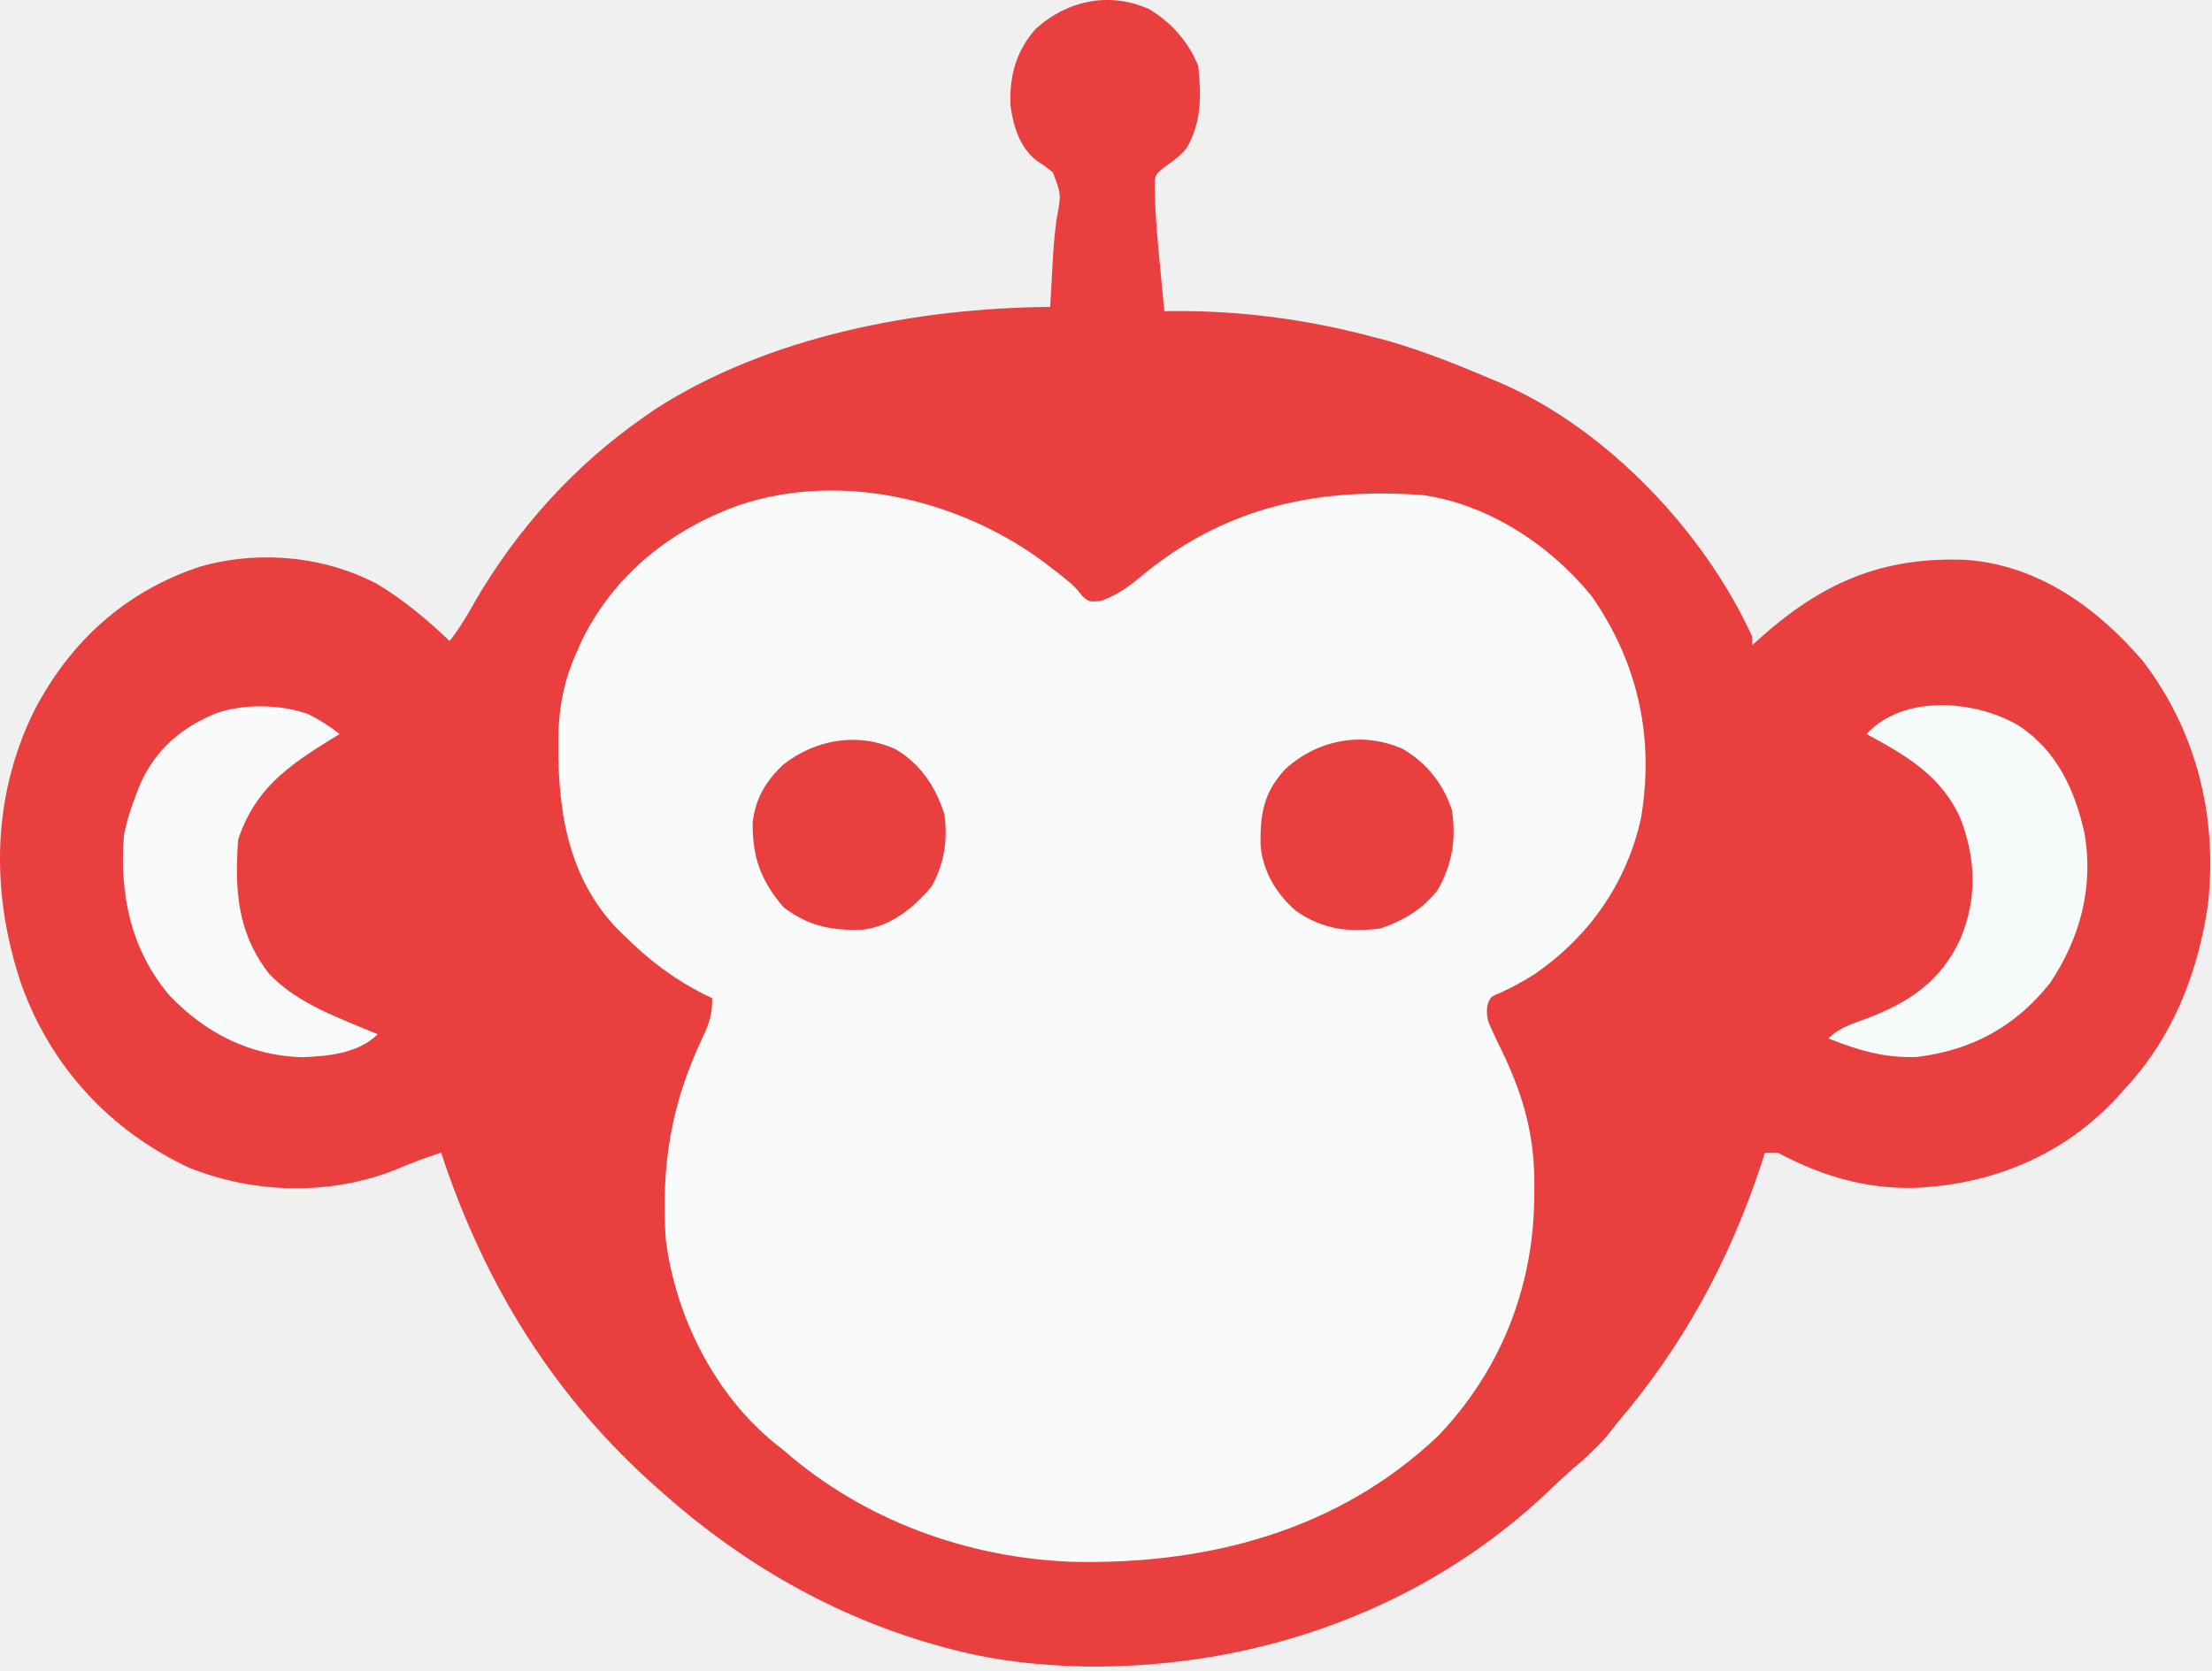
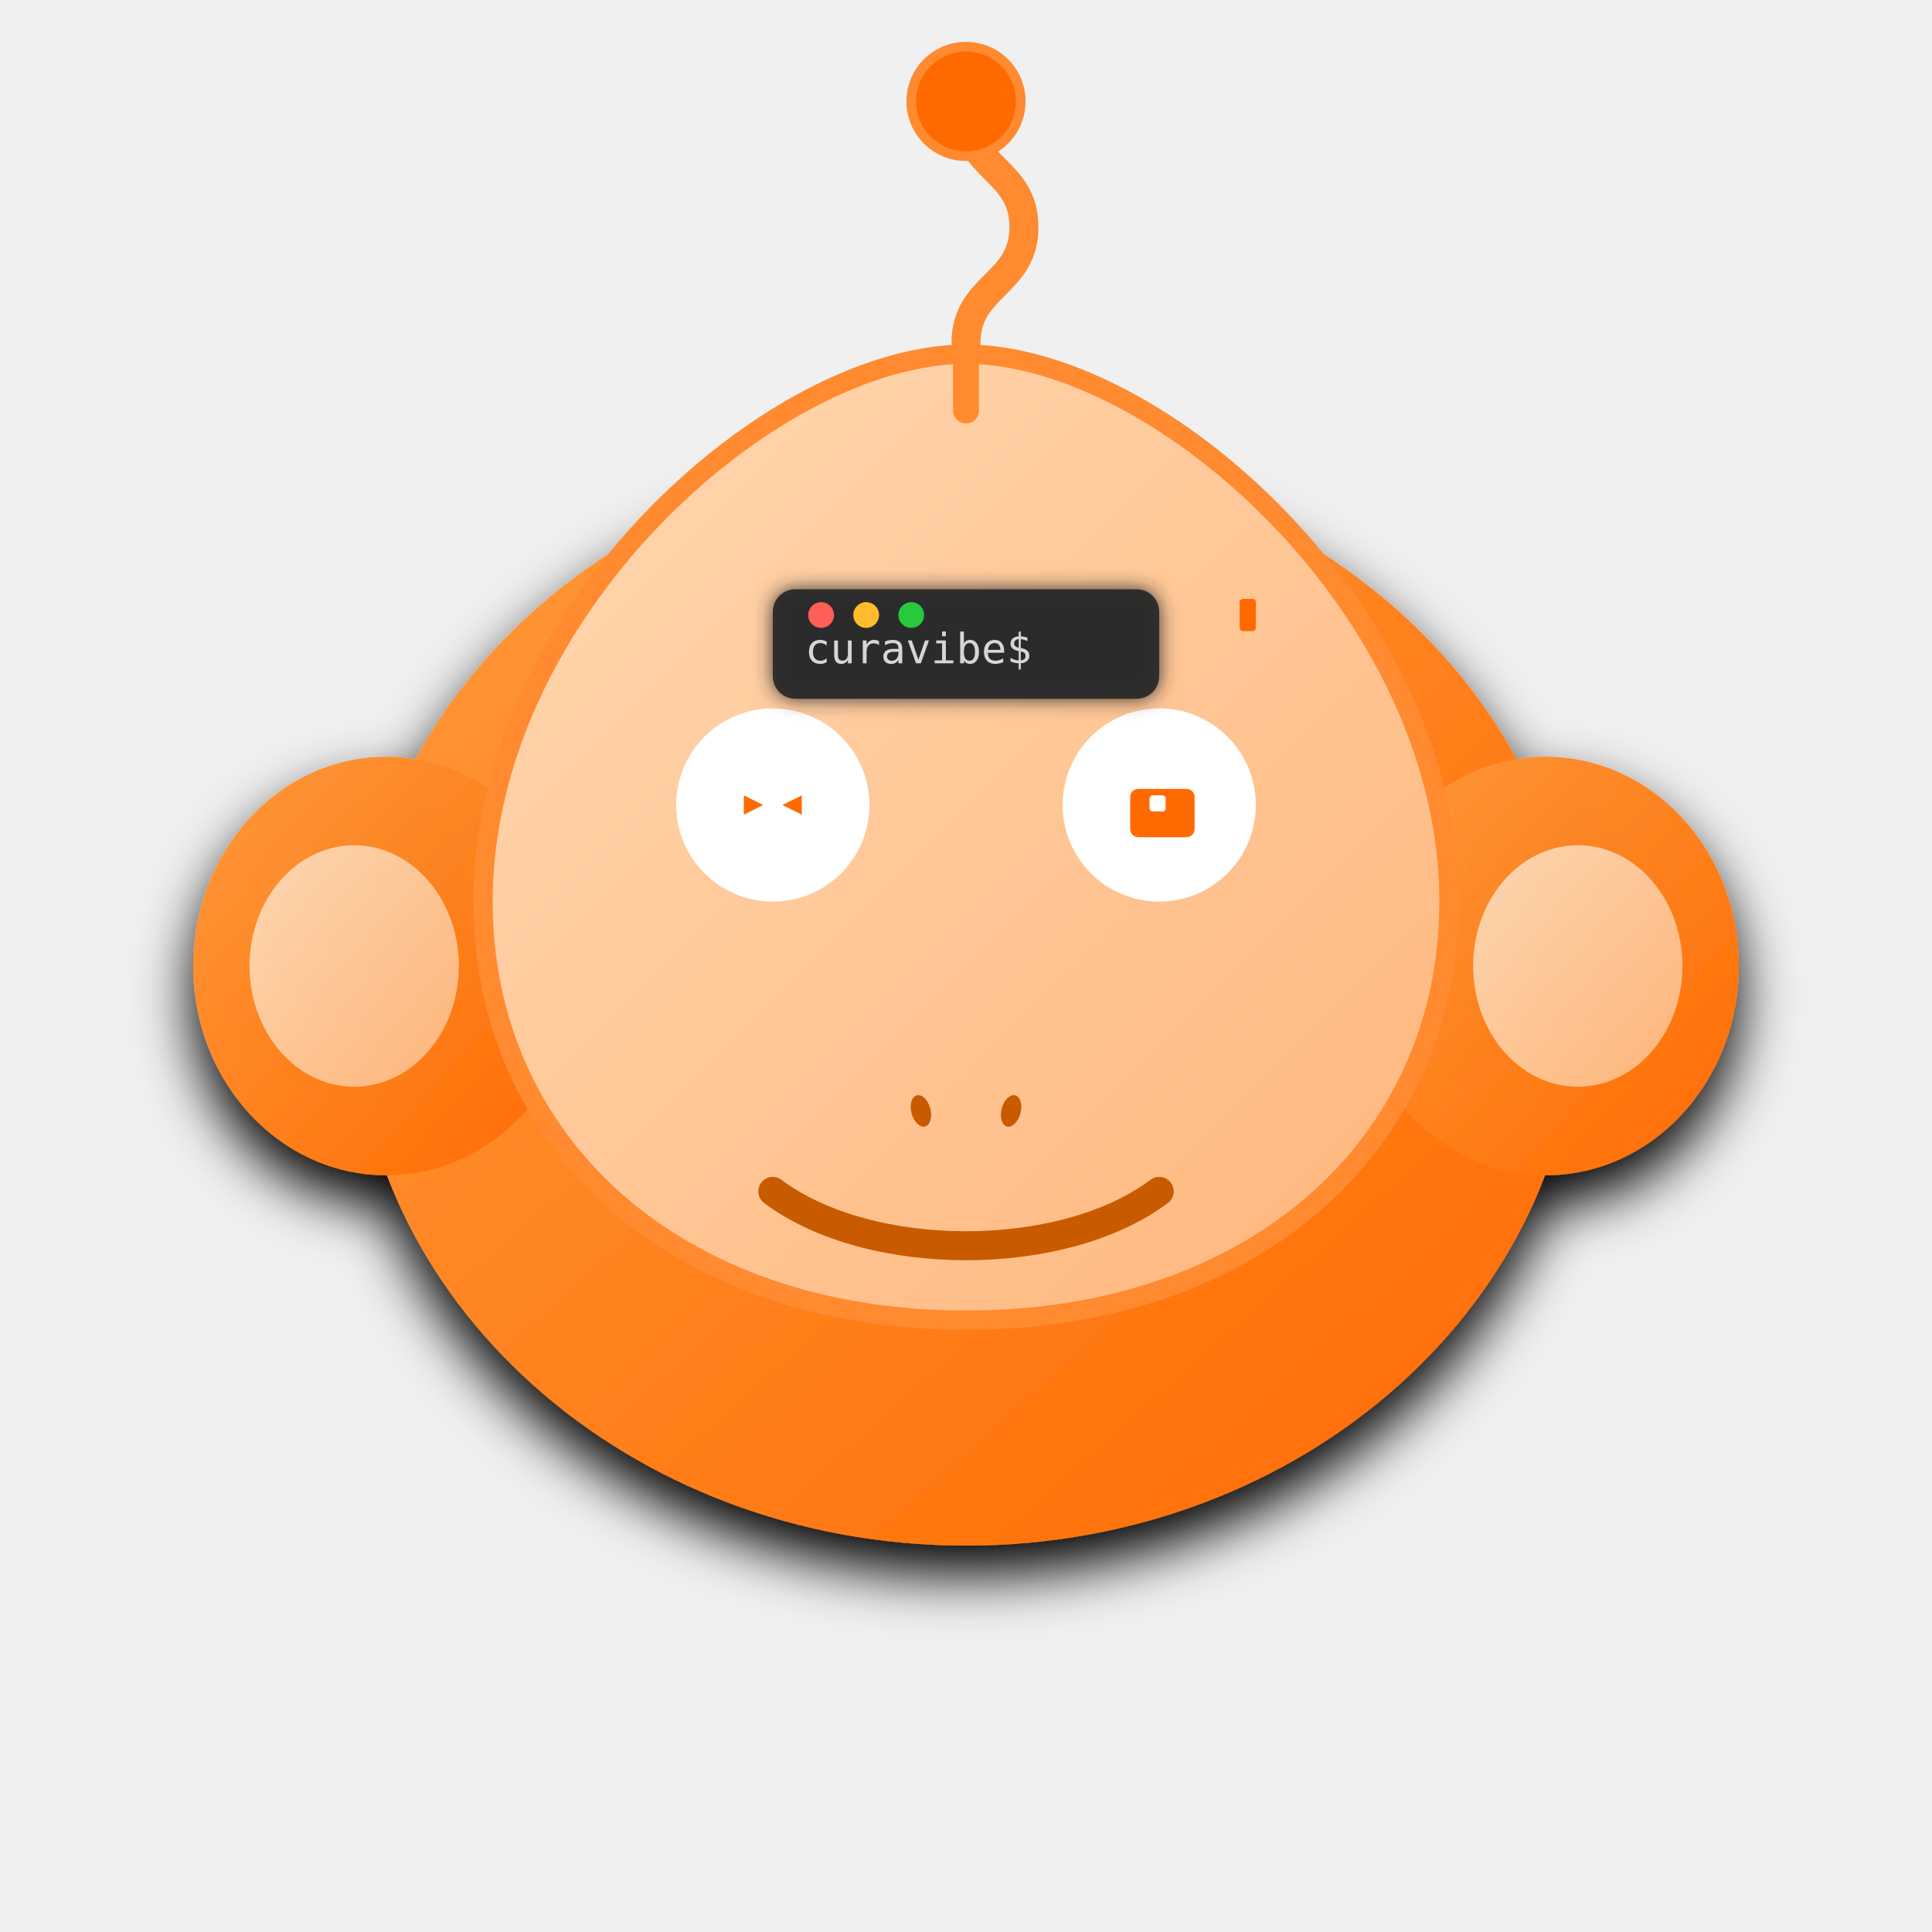
- <svg xmlns="http://www.w3.org/2000/svg" width="523" height="395" viewBox="0 0 523 395" fill="none">
-   <path d="M271.674 2.152C276.852 5.183 281.087 9.999 283.299 15.589C284.076 22.422 284.082 28.915 280.588 34.972C279.22 36.689 277.852 37.726 276.049 38.964C273.145 41.2 273.145 41.2 272.995 43.625C273.03 44.814 273.03 44.814 273.065 46.027C273.09 46.917 273.114 47.807 273.14 48.724C273.409 53.567 273.822 58.388 274.299 63.214C274.442 64.721 274.442 64.721 274.588 66.257C274.821 68.702 275.058 71.146 275.299 73.589C276.208 73.576 276.208 73.576 277.135 73.563C293.154 73.434 308.828 75.484 324.299 79.589C325.575 79.926 326.851 80.262 328.166 80.609C336.408 82.994 344.281 86.109 352.174 89.464C353.125 89.863 354.076 90.261 355.056 90.672C380.053 101.59 403.021 125.833 414.299 150.589C414.299 151.249 414.299 151.909 414.299 152.589C414.761 152.165 415.222 151.741 415.698 151.304C430.669 137.842 444.818 131.591 464.998 132.41C482.082 133.741 495.797 143.716 506.623 156.289C519.379 172.932 524.371 193.272 522.031 213.959C519.652 230.282 513.658 245.431 502.299 257.589C501.6 258.367 500.902 259.144 500.182 259.945C487.541 273.373 470.835 280.196 452.541 280.923C440.805 281.159 430.64 278.052 420.299 272.589C419.309 272.589 418.319 272.589 417.299 272.589C416.982 273.573 416.665 274.557 416.338 275.57C408.744 298.437 397.91 318.262 382.299 336.589C381.444 337.672 380.59 338.756 379.737 339.839C377.206 342.694 374.539 345.098 371.631 347.558C369.962 349.012 368.339 350.519 366.748 352.058C337.21 380.493 297.295 394.617 256.681 394.113C245.258 393.88 234.321 392.667 223.299 389.589C222.158 389.276 222.158 389.276 220.993 388.956C197.224 382.208 175.798 369.902 157.299 353.589C156.812 353.163 156.326 352.737 155.824 352.297C131.019 330.463 114.578 303.844 104.299 272.589C100.65 273.769 97.127 275.061 93.612 276.589C78.083 282.783 60.158 282.336 44.697 276.148C25.932 267.338 12.107 252.33 5.066 232.87C-2.19 211.335 -2.039 188.701 8.049 168.152C16.521 151.808 29.493 139.971 47.062 134.081C60.902 130.051 76.519 131.418 89.217 138.132C95.519 141.931 100.976 146.529 106.299 151.589C108.663 148.591 110.517 145.492 112.362 142.152C122.322 124.996 136.013 109.895 152.299 98.589C153.082 98.04 153.864 97.491 154.67 96.925C181.536 79.511 216.888 72.818 248.299 72.589C248.36 71.513 248.42 70.437 248.483 69.328C248.523 68.627 248.564 67.926 248.606 67.204C248.694 65.66 248.777 64.115 248.856 62.571C249.052 58.933 249.327 55.389 249.834 51.777C250.918 45.977 250.918 45.977 248.944 40.773C247.125 39.314 247.125 39.314 245.158 38.027C241.096 34.886 239.671 30.031 238.92 25.105C238.586 18.156 240.221 11.995 244.948 6.765C252.332 0.107 262.329 -2.043 271.674 2.152Z" fill="#E93F3F" />
-   <path d="M246.991 133.06C253.781 138.3 253.781 138.3 255.881 140.932C257.441 142.336 257.441 142.336 260.08 142.151C264.705 140.654 267.807 137.95 271.526 134.889C290.888 119.579 312.087 115.321 336.401 117.076C351.982 119.298 366.626 128.976 376.401 141.076C387.334 156.888 391.175 174.424 388.005 193.45C384.602 208.871 375.725 221.551 362.713 230.451C360.134 232.095 357.689 233.407 354.901 234.701C352.291 235.796 352.291 235.796 351.648 237.916C351.351 240.511 351.815 241.681 352.948 244.018C353.298 244.767 353.649 245.517 354.01 246.289C354.386 247.065 354.763 247.84 355.151 248.639C360.305 259.324 362.942 268.967 362.776 280.889C362.766 281.939 362.757 282.989 362.747 284.072C362.342 304.996 354.641 324.242 340.123 339.483C316.4 362.083 285.449 370.077 253.455 369.354C228.619 368.418 204.207 359.507 185.401 343.076C184.717 342.536 184.034 341.996 183.33 341.44C168.931 329.779 159.713 311.338 157.401 293.076C156.327 275.551 158.581 261.281 166.114 245.352C167.72 241.925 168.401 239.945 168.401 236.076C167.723 235.748 167.045 235.419 166.346 235.08C159.004 231.328 153.227 226.892 147.401 221.076C146.536 220.229 146.536 220.229 145.655 219.365C133.488 206.409 131.633 189.517 132.053 172.596C132.369 165.893 133.621 160.233 136.401 154.076C136.825 153.129 137.249 152.181 137.686 151.205C145.428 135.656 158.941 124.984 175.151 119.326C199.246 111.417 227.144 118.253 246.991 133.06Z" fill="#F9FAFA" />
-   <path d="M477.299 171.59C486.383 177.622 490.492 186.664 492.854 197.023C495.062 209.754 491.834 221.89 484.674 232.527C476.51 242.782 466.215 248.379 453.229 249.965C445.662 250.281 439.286 248.365 432.299 245.59C434.942 242.947 437.988 242.108 441.424 240.84C451.461 236.976 458.827 232.121 463.486 222.09C467.493 212.536 467.203 203.179 463.521 193.558C458.991 183.447 450.766 178.704 441.299 173.59C450.08 164.148 466.925 165.505 477.299 171.59Z" fill="#F7FAFB" />
-   <path d="M72.924 168.902C75.705 170.293 77.87 171.696 80.299 173.59C79.586 174.025 78.873 174.461 78.139 174.91C67.821 181.325 60.27 186.675 56.299 198.59C55.47 210.439 56.065 220.625 63.674 230.34C70.534 237.522 80.331 240.774 89.299 244.59C84.793 249.095 77.561 249.809 71.424 250.027C58.992 249.66 48.544 244.277 40.049 235.402C30.898 224.556 28.202 211.463 29.299 197.59C29.973 194.096 30.983 190.891 32.299 187.59C32.577 186.881 32.856 186.172 33.143 185.441C36.833 177.138 42.966 171.959 51.299 168.59C57.863 166.401 66.396 166.545 72.924 168.902Z" fill="#F8FAFB" />
-   <path d="M331.736 177.153C337.39 180.523 341.235 185.371 343.299 191.59C344.305 198.486 343.383 204.265 339.998 210.356C336.498 214.958 331.728 217.78 326.299 219.59C318.609 220.515 312.904 219.827 306.432 215.446C301.875 211.482 298.66 206.256 298.061 200.172C297.861 192.723 298.74 187.377 303.947 181.836C311.528 174.967 322.123 172.828 331.736 177.153Z" fill="#E93F3F" />
-   <path d="M211.799 177.214C217.761 180.792 221.193 186.05 223.299 192.589C224.102 198.685 223.265 204.18 220.299 209.589C216.05 214.642 210.687 219.078 203.951 219.863C196.721 220.133 191.143 219.034 185.299 214.589C179.906 208.331 177.855 202.721 177.963 194.507C178.619 188.809 181.123 184.601 185.307 180.734C192.849 174.876 202.811 173.073 211.799 177.214Z" fill="#E93F3F" />
+ <svg xmlns="http://www.w3.org/2000/svg" viewBox="0 0 1200 1200" width="1200" height="1200" role="img" aria-label="CuraVibe monkey logo - orange theme">
+   <defs>
+     <linearGradient id="faceGrad" x1="0" x2="1" y1="0" y2="1">
+       <stop offset="0" stop-color="#ff9a3c" />
+       <stop offset="1" stop-color="#ff6a00" />
+     </linearGradient>
+     <linearGradient id="innerGrad" x1="0" x2="1" y1="0" y2="1">
+       <stop offset="0" stop-color="#ffd9b3" />
+       <stop offset="1" stop-color="#ffb57a" />
+     </linearGradient>
+     <radialGradient id="earShadow" cx="50%" cy="30%" r="60%">
+       <stop offset="0" stop-color="#000" stop-opacity="0.08" />
+       <stop offset="1" stop-color="#000" stop-opacity="0" />
+     </radialGradient>
+     <filter id="softShadow" x="-50%" y="-50%" width="200%" height="200%">
+       <feGaussianBlur in="SourceAlpha" stdDeviation="18" result="blur" />
+       <feOffset in="blur" dx="0" dy="18" result="offset" />
+       <feMerge>
+         <feMergeNode in="offset" />
+         <feMergeNode in="SourceGraphic" />
+       </feMerge>
+     </filter>
+     <filter id="glow" x="-40%" y="-40%" width="180%" height="180%">
+       <feGaussianBlur stdDeviation="6" result="coloredBlur" />
+       <feMerge>
+         <feMergeNode in="coloredBlur" />
+         <feMergeNode in="SourceGraphic" />
+       </feMerge>
+     </filter>
+     <path id="curly" d="M 0 0 C 20 10 30 30 20 60 C 10 90 -10 120 20 150" />
+   </defs>
+   <g transform="translate(600,600)">
+     <g transform="translate(0,40)" filter="url(#softShadow)">
+       <ellipse cx="0" cy="-20" rx="380" ry="340" fill="url(#faceGrad)" />
+       <g transform="translate(-360,-40)">
+         <ellipse cx="0" cy="0" rx="120" ry="130" fill="url(#faceGrad)" />
+         <ellipse cx="-20" cy="0" rx="65" ry="75" fill="url(#innerGrad)" />
+         <ellipse cx="0" cy="0" rx="120" ry="130" fill="url(#earShadow)" opacity="0.18" />
+       </g>
+       <g transform="translate(360,-40)">
+         <ellipse cx="0" cy="0" rx="120" ry="130" fill="url(#faceGrad)" />
+         <ellipse cx="20" cy="0" rx="65" ry="75" fill="url(#innerGrad)" />
+         <ellipse cx="0" cy="0" rx="120" ry="130" fill="url(#earShadow)" opacity="0.18" />
+       </g>
+     </g>
+     <g>
+       <path d="M -300 -40                C -300 -220 -120 -380 0 -380                C 120 -380 300 -220 300 -40                C 300 110 180 220 0 220                C -180 220 -300 110 -300 -40 Z" fill="url(#innerGrad)" stroke="#ff8a30" stroke-width="12" stroke-linejoin="round" />
+     </g>
+     <g transform="translate(0,120)">
+       <path d="M -120 20 C -60 65 60 65 120 20" stroke="#c85a00" stroke-width="18" stroke-linecap="round" fill="none" />
+       <ellipse cx="-28" cy="-30" rx="6" ry="10" fill="#c85a00" transform="rotate(-15 -28 -30)" />
+       <ellipse cx="28" cy="-30" rx="6" ry="10" fill="#c85a00" transform="rotate(15 28 -30)" />
+     </g>
+     <g transform="translate(0,-60)">
+       <g transform="translate(-120, -40)">
+         <circle cx="0" cy="0" r="60" fill="#fff" />
+         <g transform="translate() scale(0.9)" fill="#ff6a00">
+           <path d="M -18 -6 L -6 0 L -18 6 Z" />
+           <path d="M 18 -6 L 6 0 L 18 6 Z" />
+         </g>
+       </g>
+       <g transform="translate(120, -40)">
+         <circle cx="0" cy="0" r="60" fill="#fff" />
+         <rect x="-18" y="-10" width="40" height="30" rx="5" ry="5" fill="#ff6a00" />
+         <rect x="-6" y="-6" width="10" height="10" rx="2" ry="2" fill="#fff" />
+       </g>
+     </g>
+     <g transform="translate(0,-200)">
+       <g filter="url(#glow)">
+         <rect x="-120" y="-34" width="240" height="68" rx="14" ry="14" fill="#2b2b2b" opacity="0.95" />
+       </g>
+       <g transform="translate(-90,-18)">
+         <circle cx="0" cy="0" r="8" fill="#ff5f56" />
+         <circle cx="28" cy="0" r="8" fill="#ffbd2e" />
+         <circle cx="56" cy="0" r="8" fill="#27c93f" />
+         <text x="-10" y="30" font-family="monospace" font-size="26" fill="#d6d6d6">curavibe$</text>
+         <rect x="260" y="-10" width="10" height="20" rx="2" ry="2" fill="#ff6a00" />
+       </g>
+     </g>
+     <g transform="translate(0,-417)">
+       <rect x="-8" y="30" width="16" height="50" rx="8" ry="8" fill="#ff8a30" />
+       <path d="M 0 100                c 0 -40 40 -40 40 -80                c 0 -40 -40 -40 -40 -80" fill="none" stroke="#ff8a30" stroke-width="20" stroke-linecap="round" stroke-linejoin="round" transform="translate(0, -60) scale(0.9)" />
+       <circle cx="0" cy="-120" r="34" fill="#ff6a00" stroke="#ff8a30" stroke-width="6" />
+     </g>
+     <g>
+       <path d="M -300 -40                C -300 -220 -120 -380 0 -380                C 120 -380 300 -220 300 -40                C 300 110 180 220 0 220                C -180 220 -300 110 -300 -40 Z" fill="none" stroke="#ff8a30" stroke-width="6" opacity="0.25" />
+     </g>
+   </g>
</svg>
